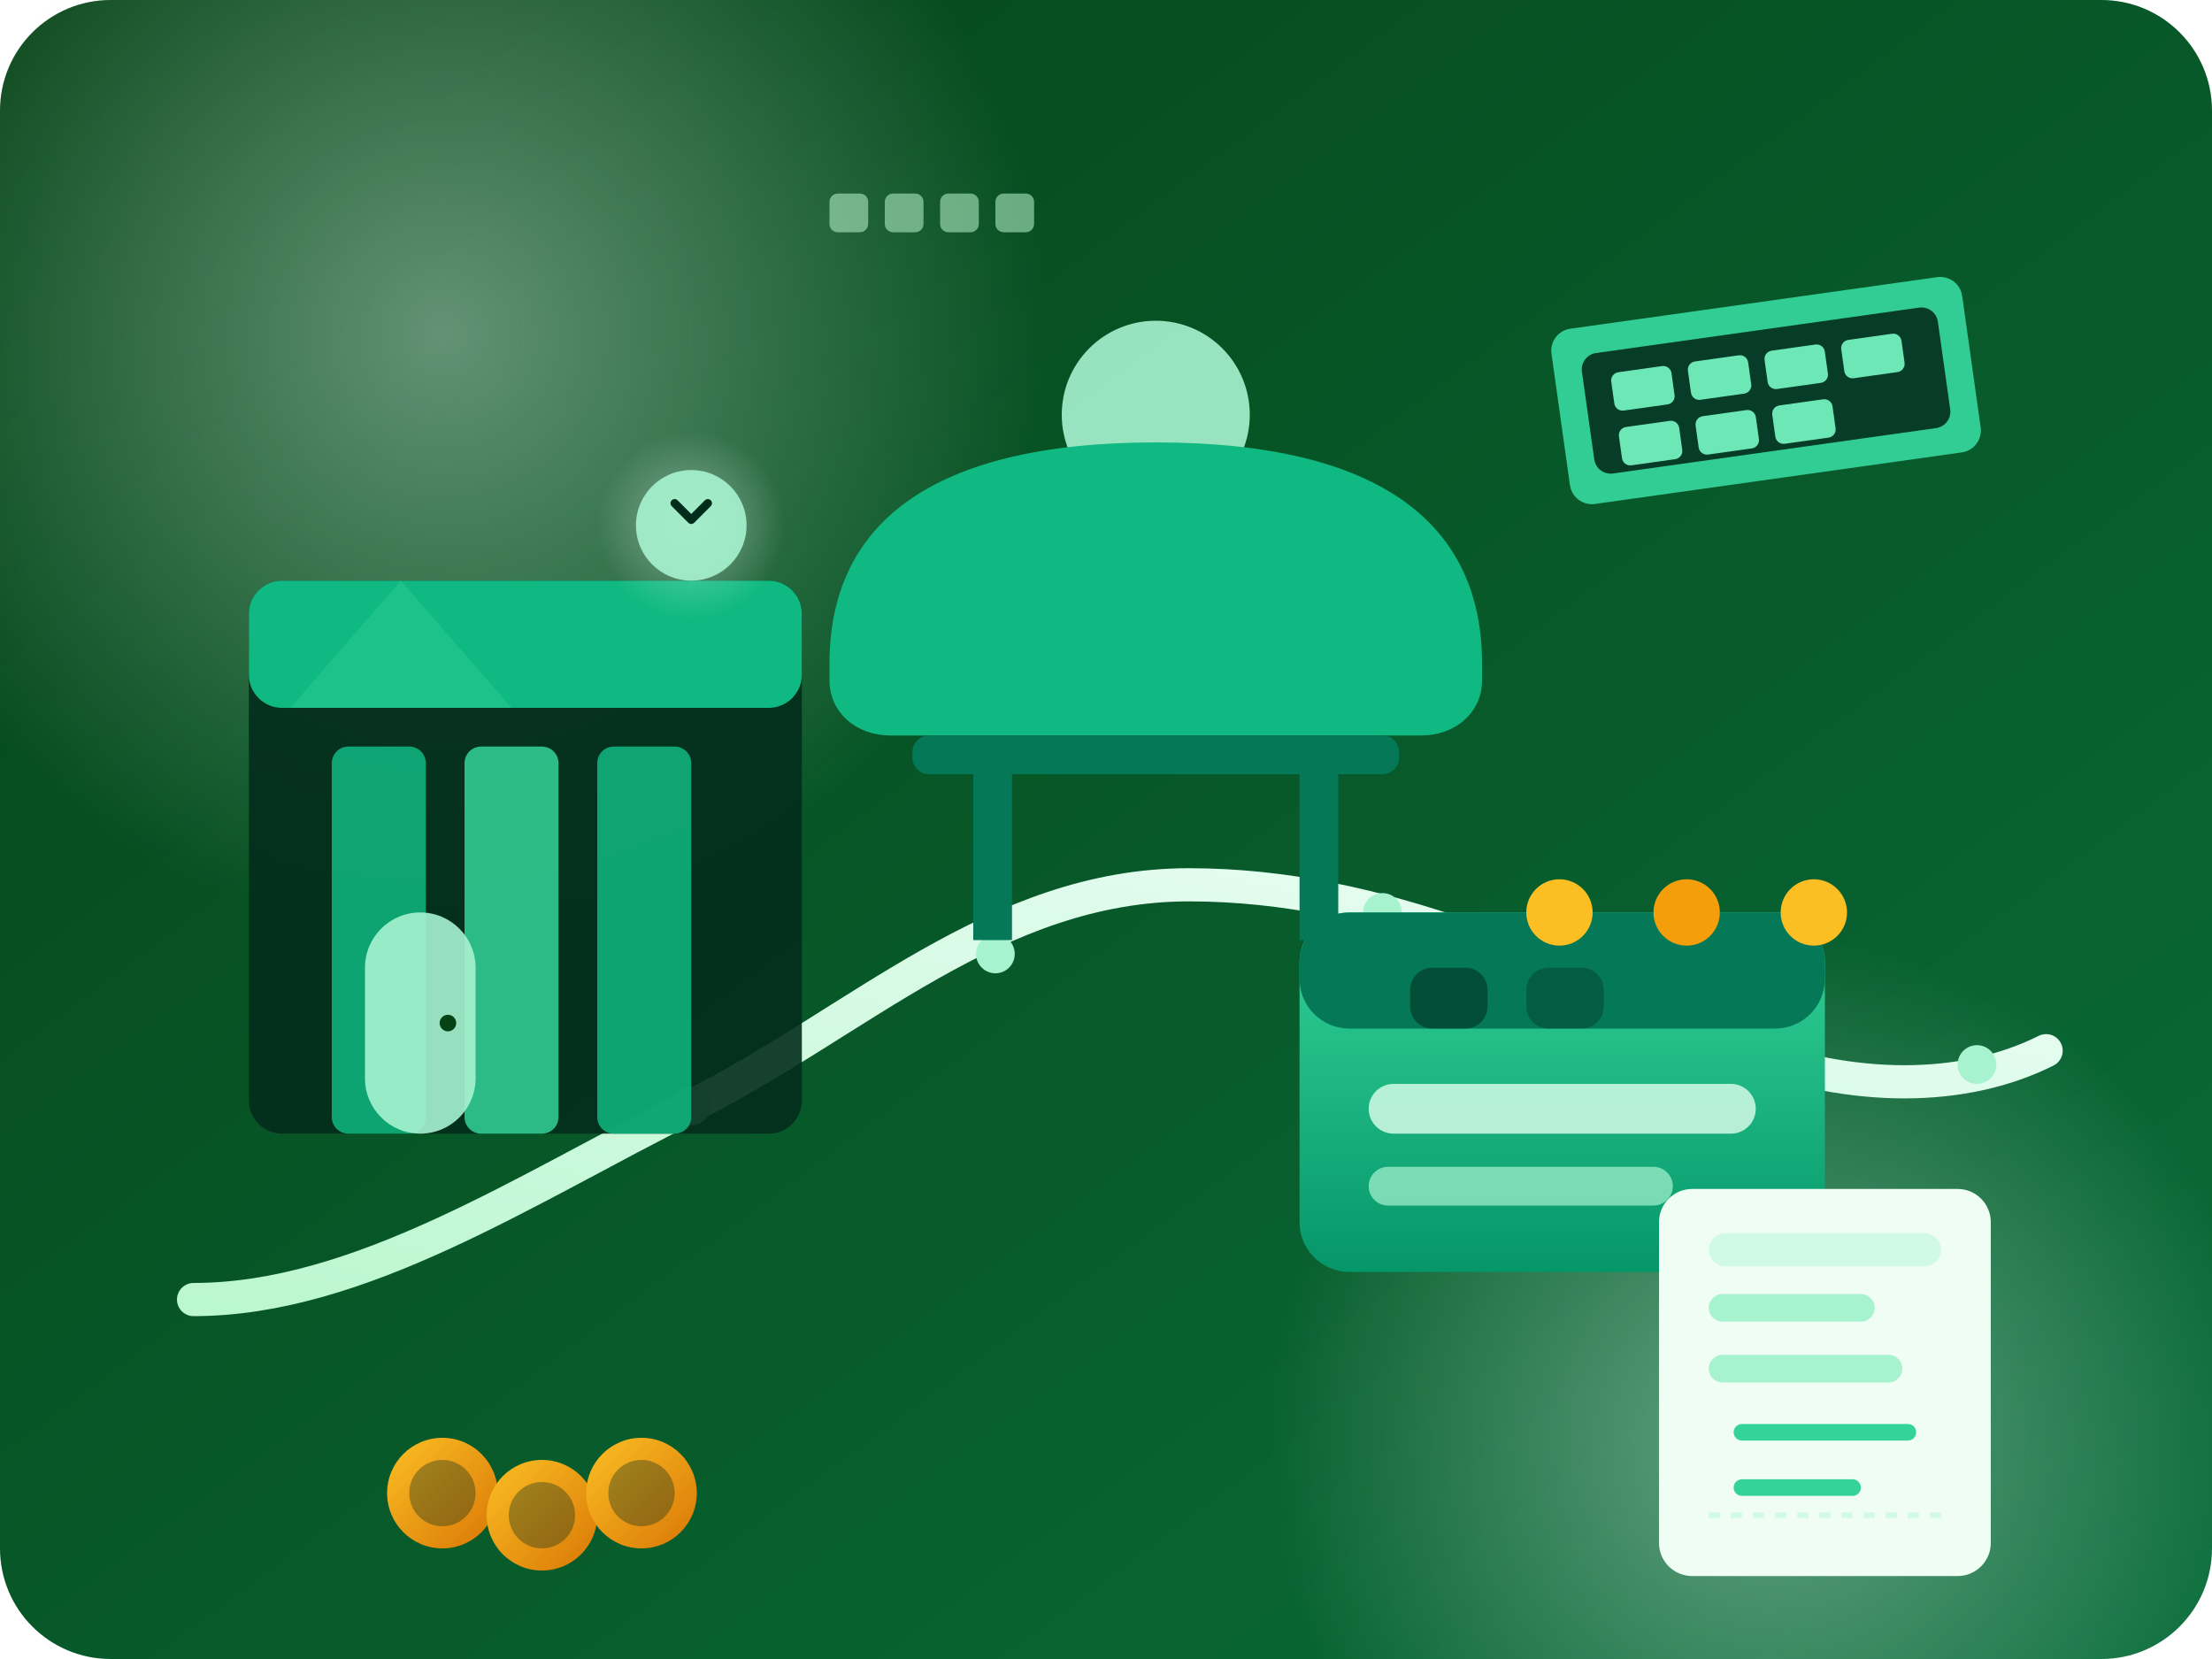
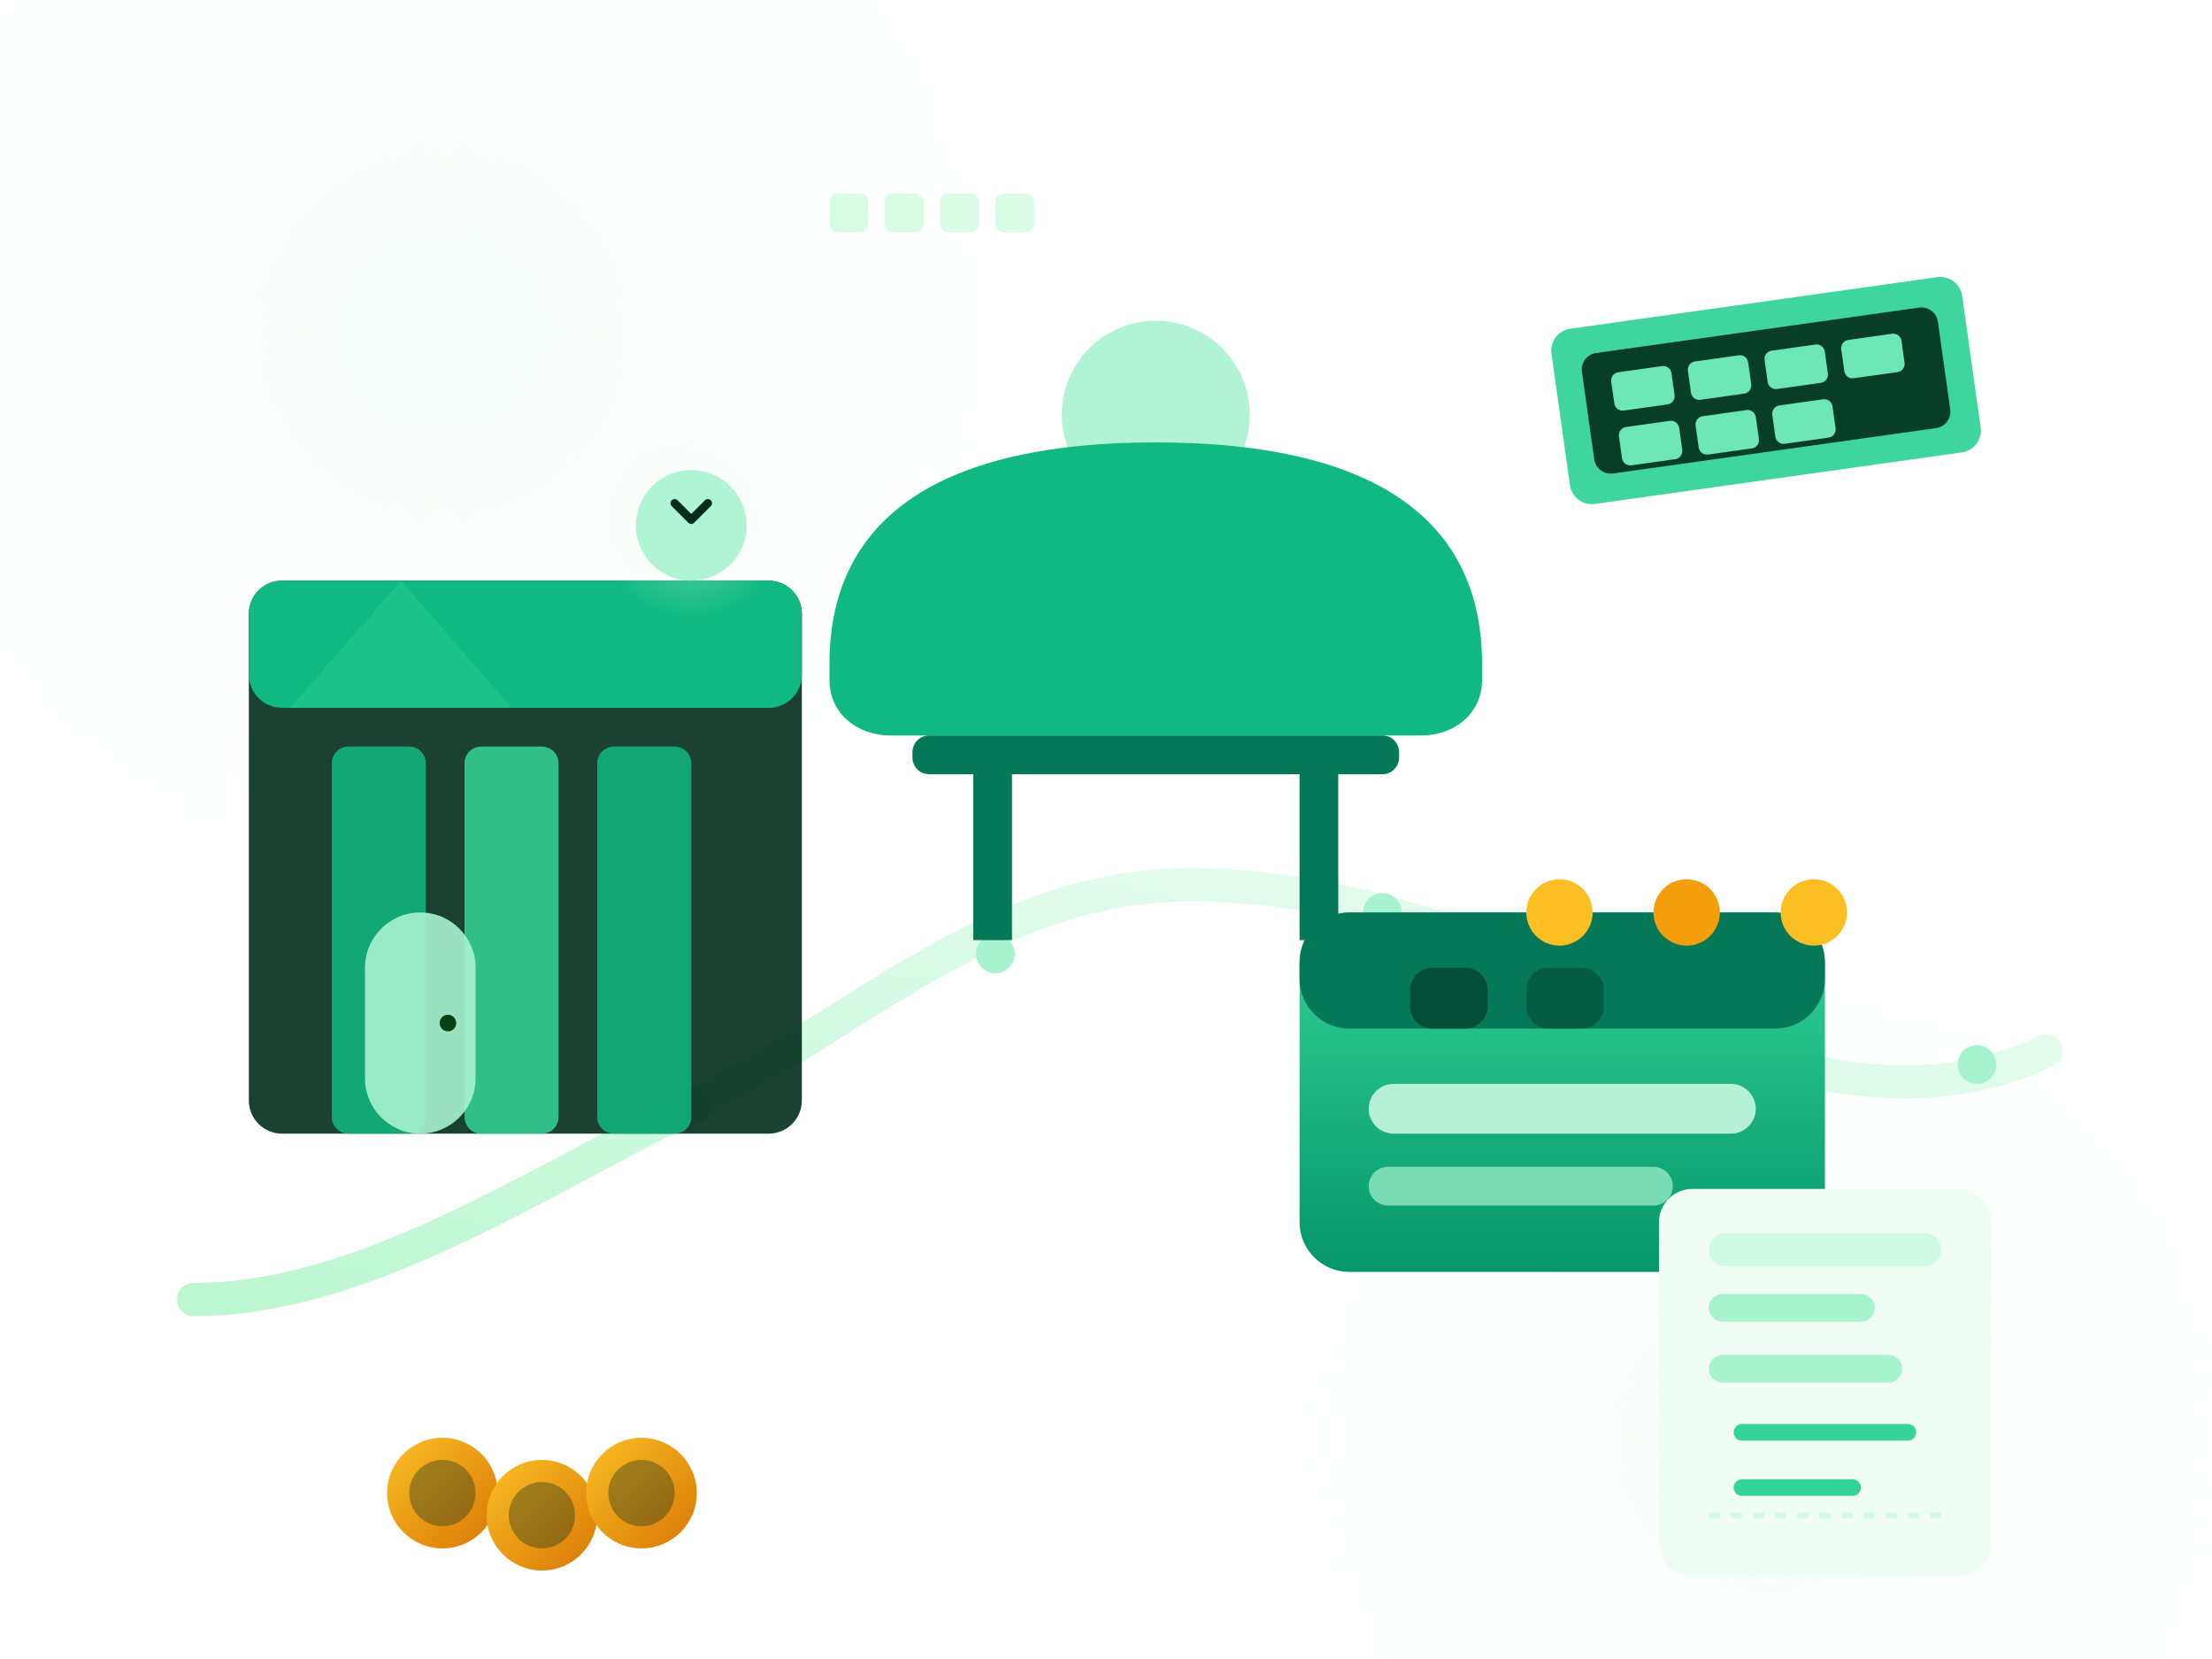
<svg xmlns="http://www.w3.org/2000/svg" viewBox="0 0 800 600" width="800" height="600" fill="none">
  <defs>
    <linearGradient id="bgGrad" x1="0" y1="0" x2="1" y2="1">
      <stop offset="0" stop-color="#054316" />
      <stop offset="1" stop-color="#0a6d3b" />
    </linearGradient>
    <linearGradient id="coinGrad" x1="0" y1="0" x2="1" y2="1">
      <stop offset="0" stop-color="#fbbf24" />
      <stop offset="1" stop-color="#d97706" />
    </linearGradient>
    <linearGradient id="wallGrad" x1="0" y1="0" x2="0" y2="1">
      <stop offset="0" stop-color="#34d399" />
      <stop offset="1" stop-color="#059669" />
    </linearGradient>
    <linearGradient id="trend" x1="0" y1="1" x2="1" y2="0">
      <stop offset="0" stop-color="#bbf7d0" />
      <stop offset="1" stop-color="#ecfdf5" />
    </linearGradient>
    <radialGradient id="halo" cx="0.5" cy="0.5" r="0.5">
      <stop offset="0" stop-color="#ecfdf5" stop-opacity="0.4" />
      <stop offset="1" stop-color="#ecfdf5" stop-opacity="0" />
    </radialGradient>
  </defs>
-   <rect width="800" height="600" rx="40" fill="url(#bgGrad)" />
  <circle cx="160" cy="120" r="220" fill="url(#halo)" />
  <circle cx="640" cy="520" r="180" fill="url(#halo)" />
  <path d="M70 470 C130 470 190 430 250 400 C310 370 360 320 430 320 C500 320 560 350 630 380 C670 395 710 395 740 380" stroke="url(#trend)" stroke-width="12" fill="none" stroke-linecap="round" />
  <g fill="#a7f3d0">
    <circle cx="250" cy="400" r="7" />
    <circle cx="360" cy="345" r="7" />
    <circle cx="500" cy="330" r="7" />
    <circle cx="630" cy="380" r="7" />
    <circle cx="715" cy="385" r="7" />
  </g>
  <g>
    <rect x="90" y="210" width="200" height="200" rx="12" fill="#022c1c" opacity="0.9" />
    <rect x="90" y="210" width="200" height="46" rx="12" fill="#10b981" />
    <path d="M105 256 L145 210 L185 256 Z" fill="#34d399" opacity="0.35" />
    <rect x="120" y="270" width="34" height="140" rx="6" fill="#10b981" opacity="0.85" />
    <rect x="168" y="270" width="34" height="140" rx="6" fill="#34d399" opacity="0.85" />
    <rect x="216" y="270" width="34" height="140" rx="6" fill="#10b981" opacity="0.85" />
    <rect x="132" y="330" width="40" height="80" rx="20" fill="#a7f3d0" opacity="0.9" />
    <circle cx="162" cy="370" r="3" fill="#054316" />
    <circle cx="250" cy="190" r="34" fill="url(#halo)" />
    <circle cx="250" cy="190" r="20" fill="#a7f3d0" opacity="0.9" />
    <path d="M244 182 L250 188 L256 182" stroke="#022c1c" stroke-width="3" fill="none" stroke-linecap="round" stroke-linejoin="round" />
  </g>
  <g>
    <rect x="470" y="330" width="190" height="130" rx="18" fill="url(#wallGrad)" />
    <rect x="470" y="330" width="190" height="42" rx="18" fill="#047857" />
    <rect x="510" y="350" width="28" height="22" rx="8" fill="#022c1c" opacity="0.55" />
    <rect x="552" y="350" width="28" height="22" rx="8" fill="#022c1c" opacity="0.35" />
    <rect x="495" y="392" width="140" height="18" rx="9" fill="#d1fae5" opacity="0.85" />
    <rect x="495" y="422" width="110" height="14" rx="7" fill="#a7f3d0" opacity="0.7" />
    <circle cx="564" cy="330" r="12" fill="#fbbf24" />
    <circle cx="610" cy="330" r="12" fill="#f59e0b" />
    <circle cx="656" cy="330" r="12" fill="#fbbf24" />
  </g>
  <g>
    <circle cx="160" cy="540" r="20" fill="url(#coinGrad)" />
    <circle cx="196" cy="548" r="20" fill="url(#coinGrad)" />
    <circle cx="232" cy="540" r="20" fill="url(#coinGrad)" />
    <ellipse cx="160" cy="540" rx="12" ry="12" fill="#022c1c" opacity="0.35" />
    <ellipse cx="196" cy="548" rx="12" ry="12" fill="#022c1c" opacity="0.35" />
    <ellipse cx="232" cy="540" rx="12" ry="12" fill="#022c1c" opacity="0.35" />
    <g transform="translate(560,120) rotate(-8)">
      <rect width="150" height="64" rx="8" fill="#34d399" opacity="0.95" />
      <rect x="10" y="10" width="130" height="44" rx="6" fill="#022c1c" opacity="0.9" />
      <g fill="#6ee7b7">
        <rect x="20" y="18" width="22" height="14" rx="3" />
        <rect x="48" y="18" width="22" height="14" rx="3" />
        <rect x="76" y="18" width="22" height="14" rx="3" />
        <rect x="104" y="18" width="22" height="14" rx="3" />
        <rect x="20" y="38" width="22" height="14" rx="3" />
        <rect x="48" y="38" width="22" height="14" rx="3" />
        <rect x="76" y="38" width="22" height="14" rx="3" />
      </g>
    </g>
  </g>
  <g>
    <circle cx="418" cy="150" r="34" fill="#a7f3d0" opacity="0.9" />
    <path d="M300 240 C300 190 336 160 418 160 C500 160 536 190 536 240 L536 246 C536 258 526 266 514 266 L322 266 C310 266 300 258 300 246 Z" fill="#10b981" />
    <rect x="330" y="266" width="176" height="14" rx="6" fill="#047857" />
    <rect x="352" y="280" width="14" height="60" fill="#047857" />
    <rect x="470" y="280" width="14" height="60" fill="#047857" />
  </g>
  <g transform="translate(600,430)">
    <rect width="120" height="140" rx="12" fill="#f0fdf4" />
    <rect x="18" y="16" width="84" height="12" rx="6" fill="#d1fae5" />
    <rect x="18" y="38" width="60" height="10" rx="5" fill="#a7f3d0" />
    <rect x="18" y="60" width="70" height="10" rx="5" fill="#a7f3d0" />
    <path d="M30 88 L90 88" stroke="#34d399" stroke-width="6" stroke-linecap="round" />
    <path d="M30 108 L70 108" stroke="#34d399" stroke-width="6" stroke-linecap="round" />
    <line x1="18" y1="118" x2="102" y2="118" stroke="#d1fae5" stroke-width="2" stroke-dasharray="4 4" />
  </g>
  <g fill="#bbf7d0" opacity="0.55">
    <rect x="300" y="70" width="14" height="14" rx="3" />
    <rect x="320" y="70" width="14" height="14" rx="3" />
    <rect x="340" y="70" width="14" height="14" rx="3" />
    <rect x="360" y="70" width="14" height="14" rx="3" />
  </g>
</svg>
